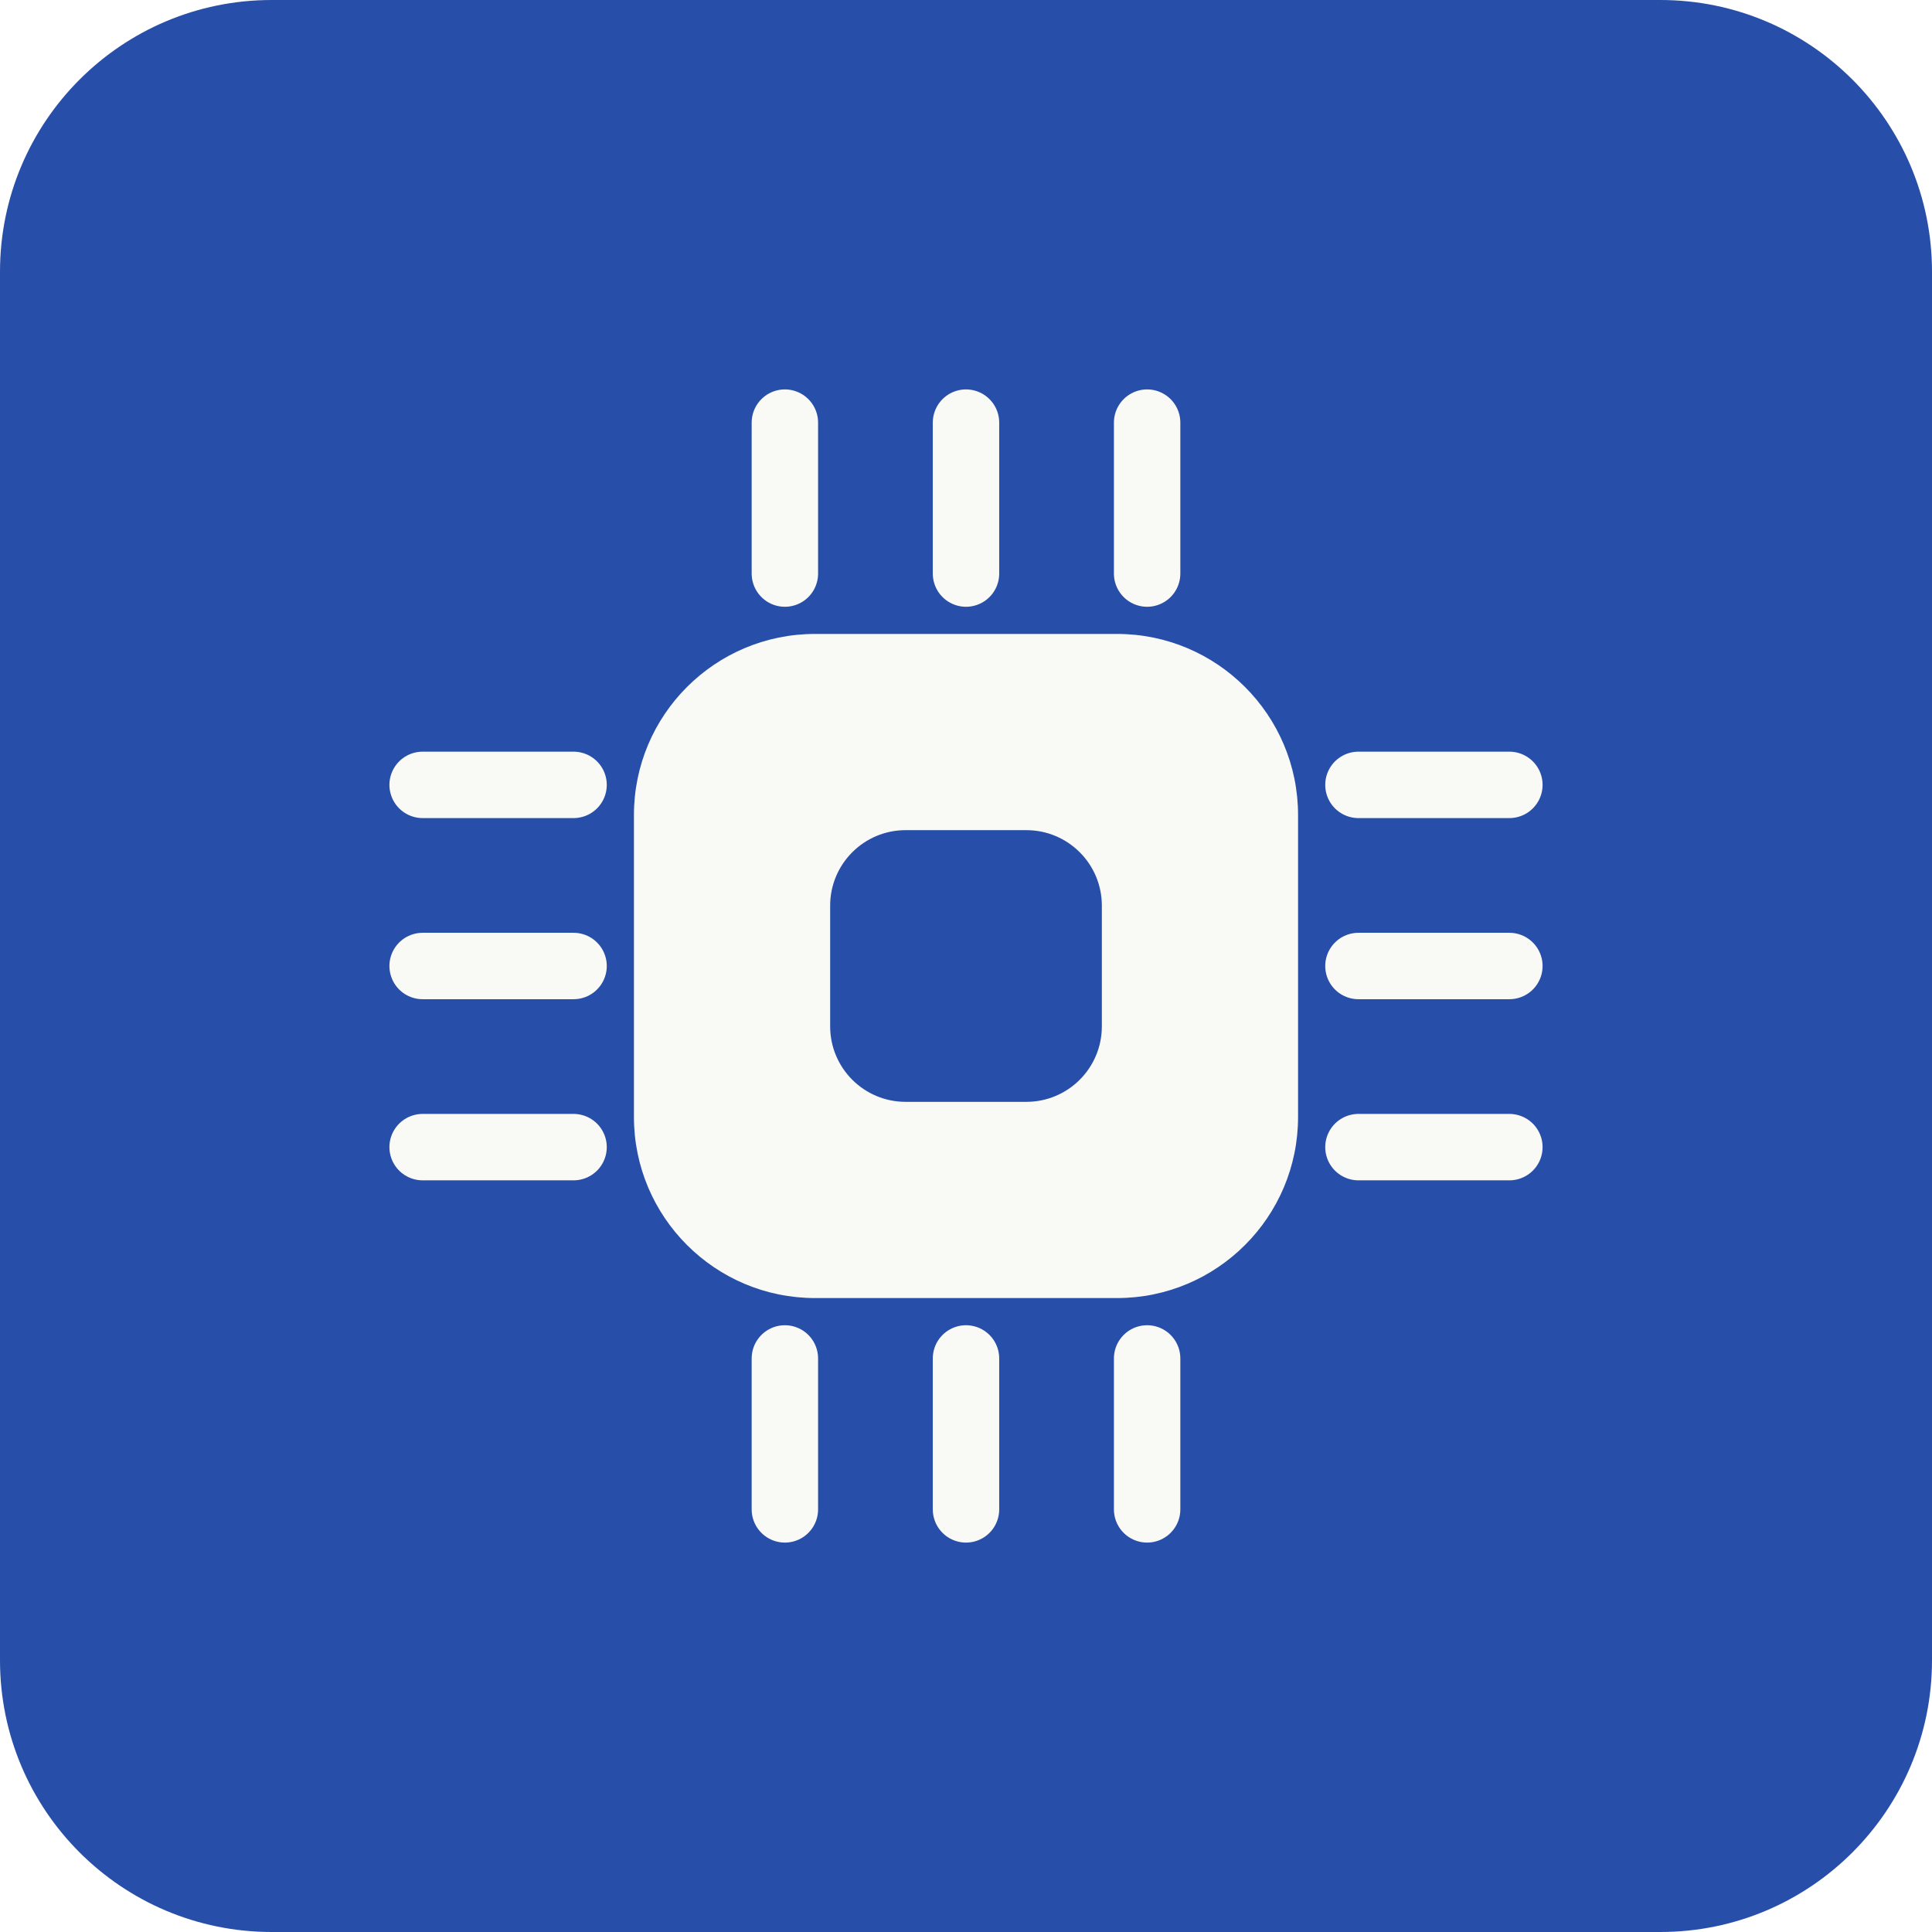
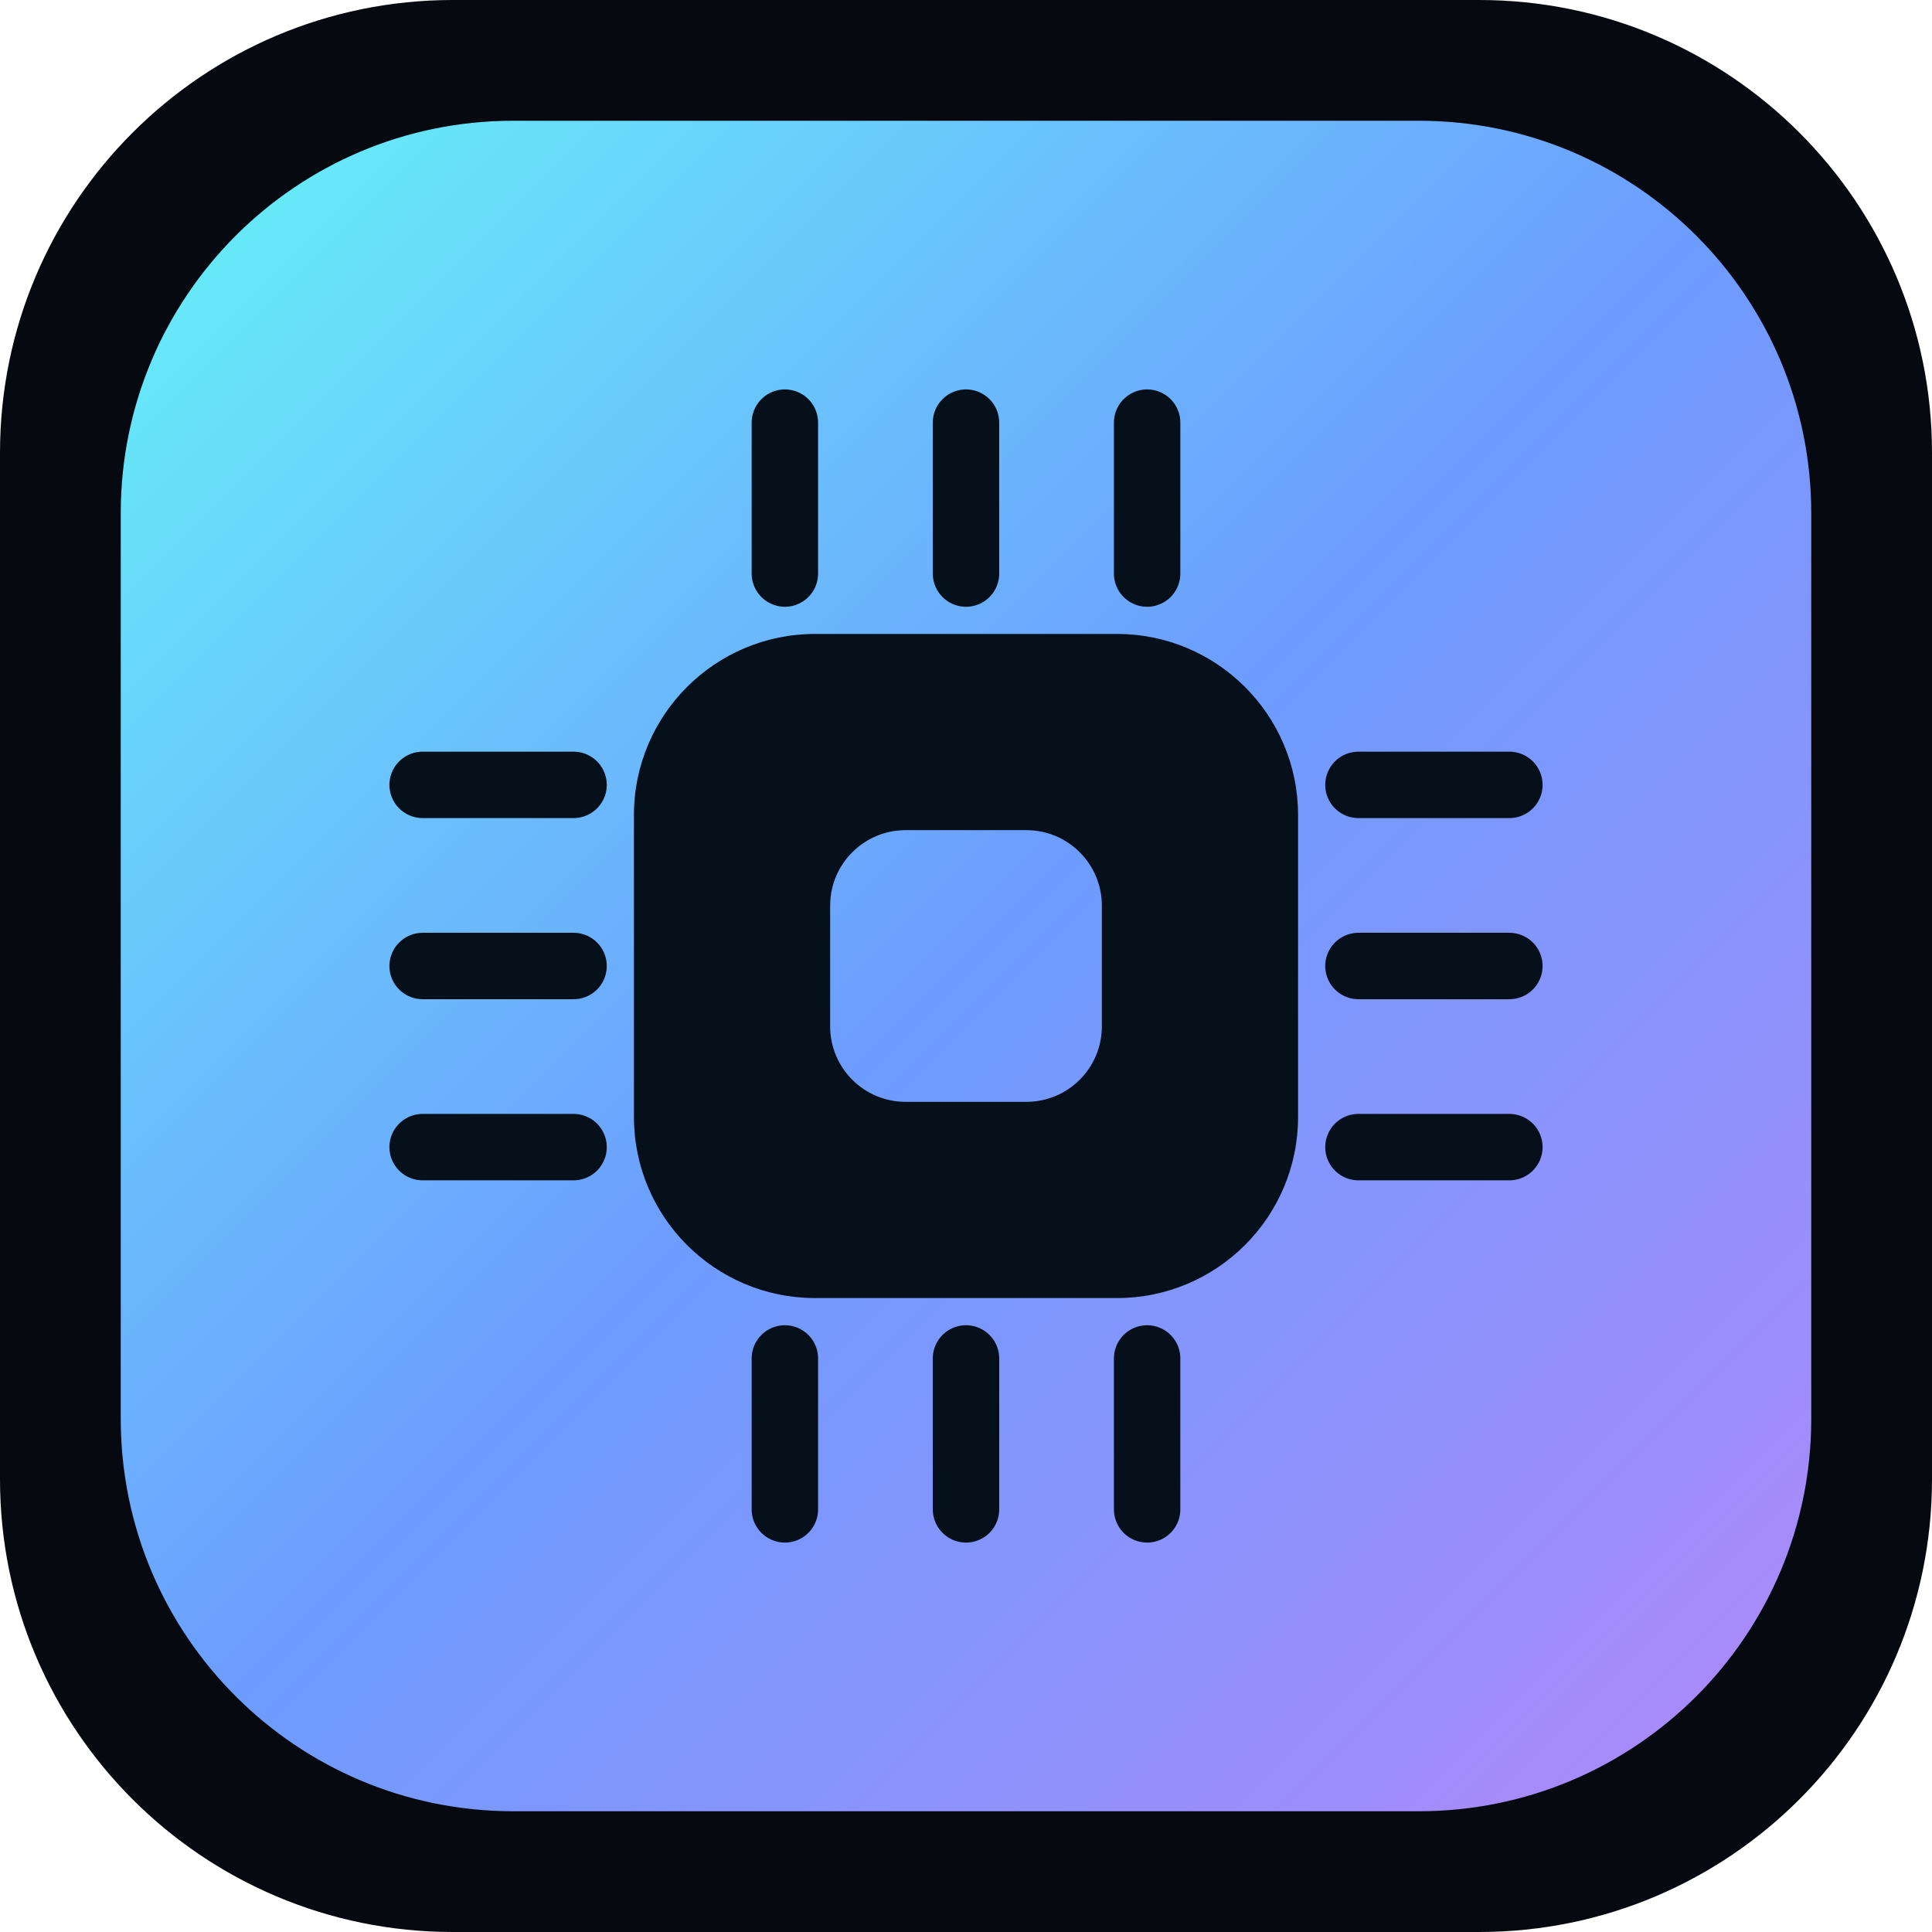
<svg xmlns="http://www.w3.org/2000/svg" width="64" height="64" viewBox="0 0 64 64">
-   <rect width="64" height="64" rx="9" fill="#274faa" />
-   <rect x="21" y="21" width="22" height="22" rx="6" fill="#f9f9f6" />
-   <rect x="27.5" y="27.5" width="9" height="9" rx="2.5" fill="#274faa" />
-   <g stroke="#f9f9f6" stroke-width="2.2" stroke-linecap="round">
+   <defs>
+     <linearGradient id="g" x1="8" y1="8" x2="56" y2="56" gradientUnits="userSpaceOnUse">
+       <stop stop-color="#67E8F9" />
+       <stop offset=".5" stop-color="#6D9CFF" />
+       <stop offset="1" stop-color="#A78BFA" />
+     </linearGradient>
+   </defs>
+   <rect width="64" height="64" rx="15" fill="#06090F" />
+   <rect x="4" y="4" width="56" height="56" rx="13" fill="url(#g)" />
+   <rect x="21" y="21" width="22" height="22" rx="6" fill="#06101B" />
+   <rect x="27.5" y="27.5" width="9" height="9" rx="2.5" fill="url(#g)" />
+   <g stroke="#06101B" stroke-width="2.2" stroke-linecap="round">
    <path d="M26 14v5M32 14v5M38 14v5M26 45v5M32 45v5M38 45v5M14 26h5M14 32h5M14 38h5M45 26h5M45 32h5M45 38h5" />
  </g>
</svg>
